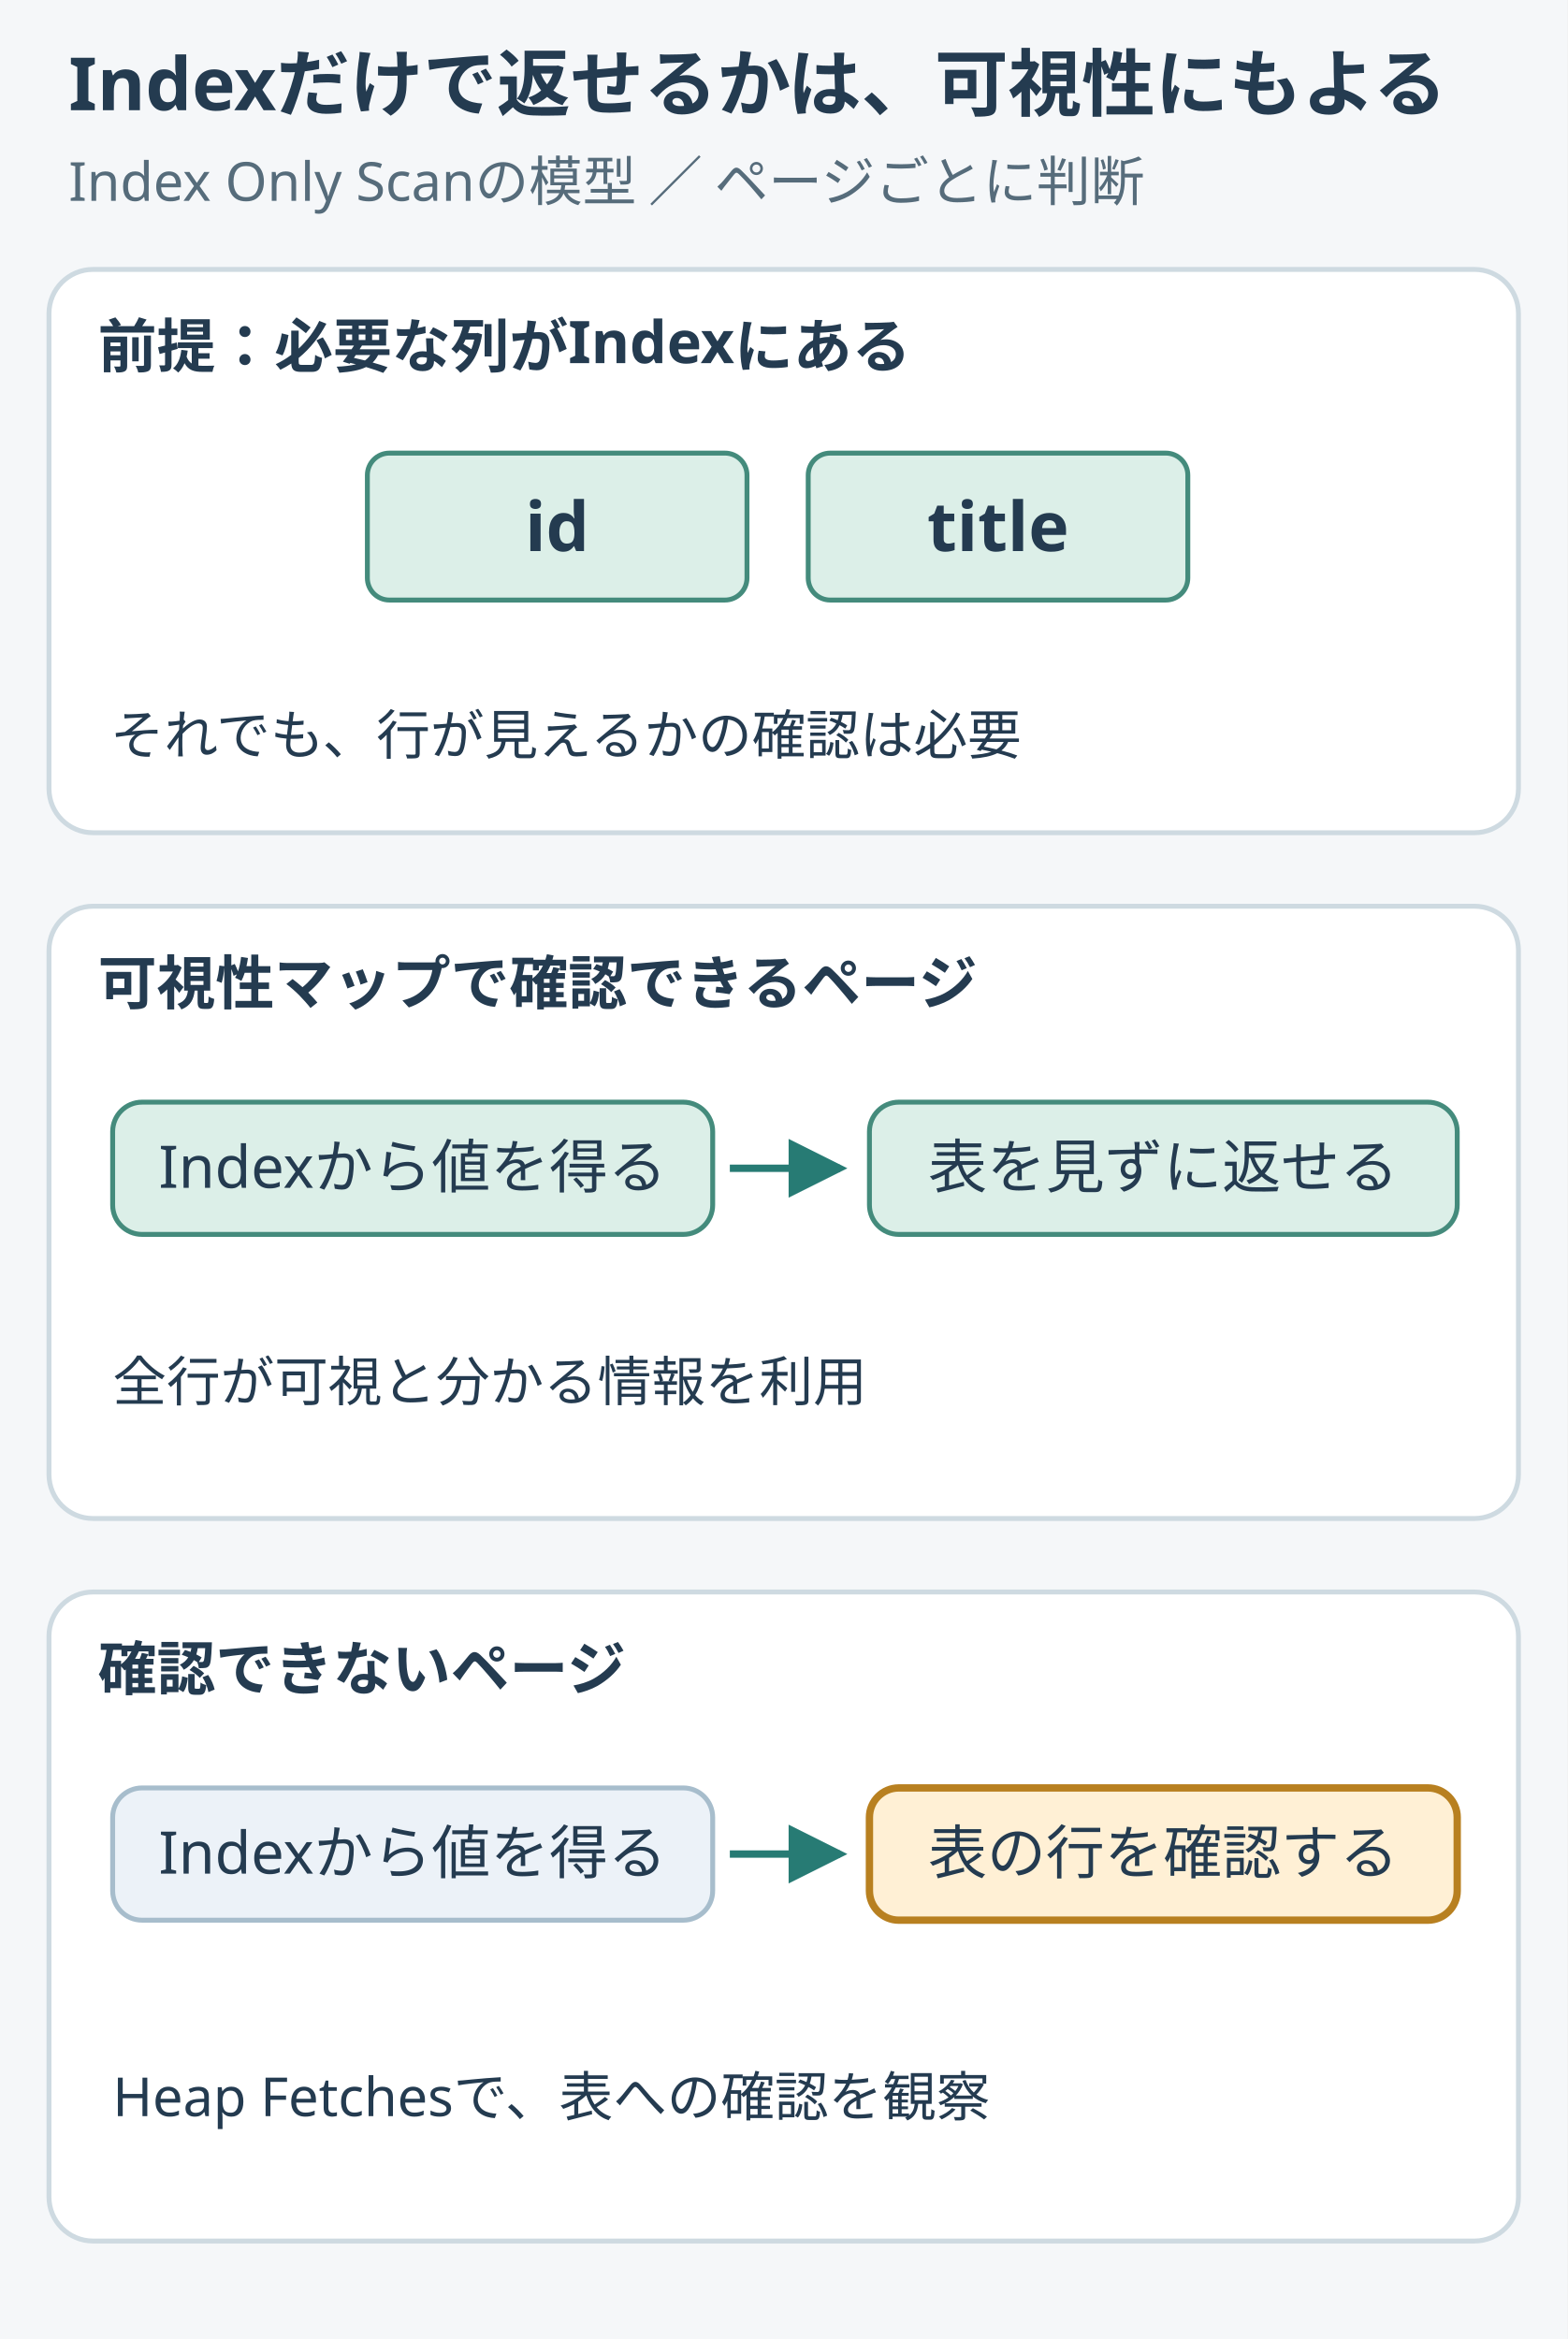
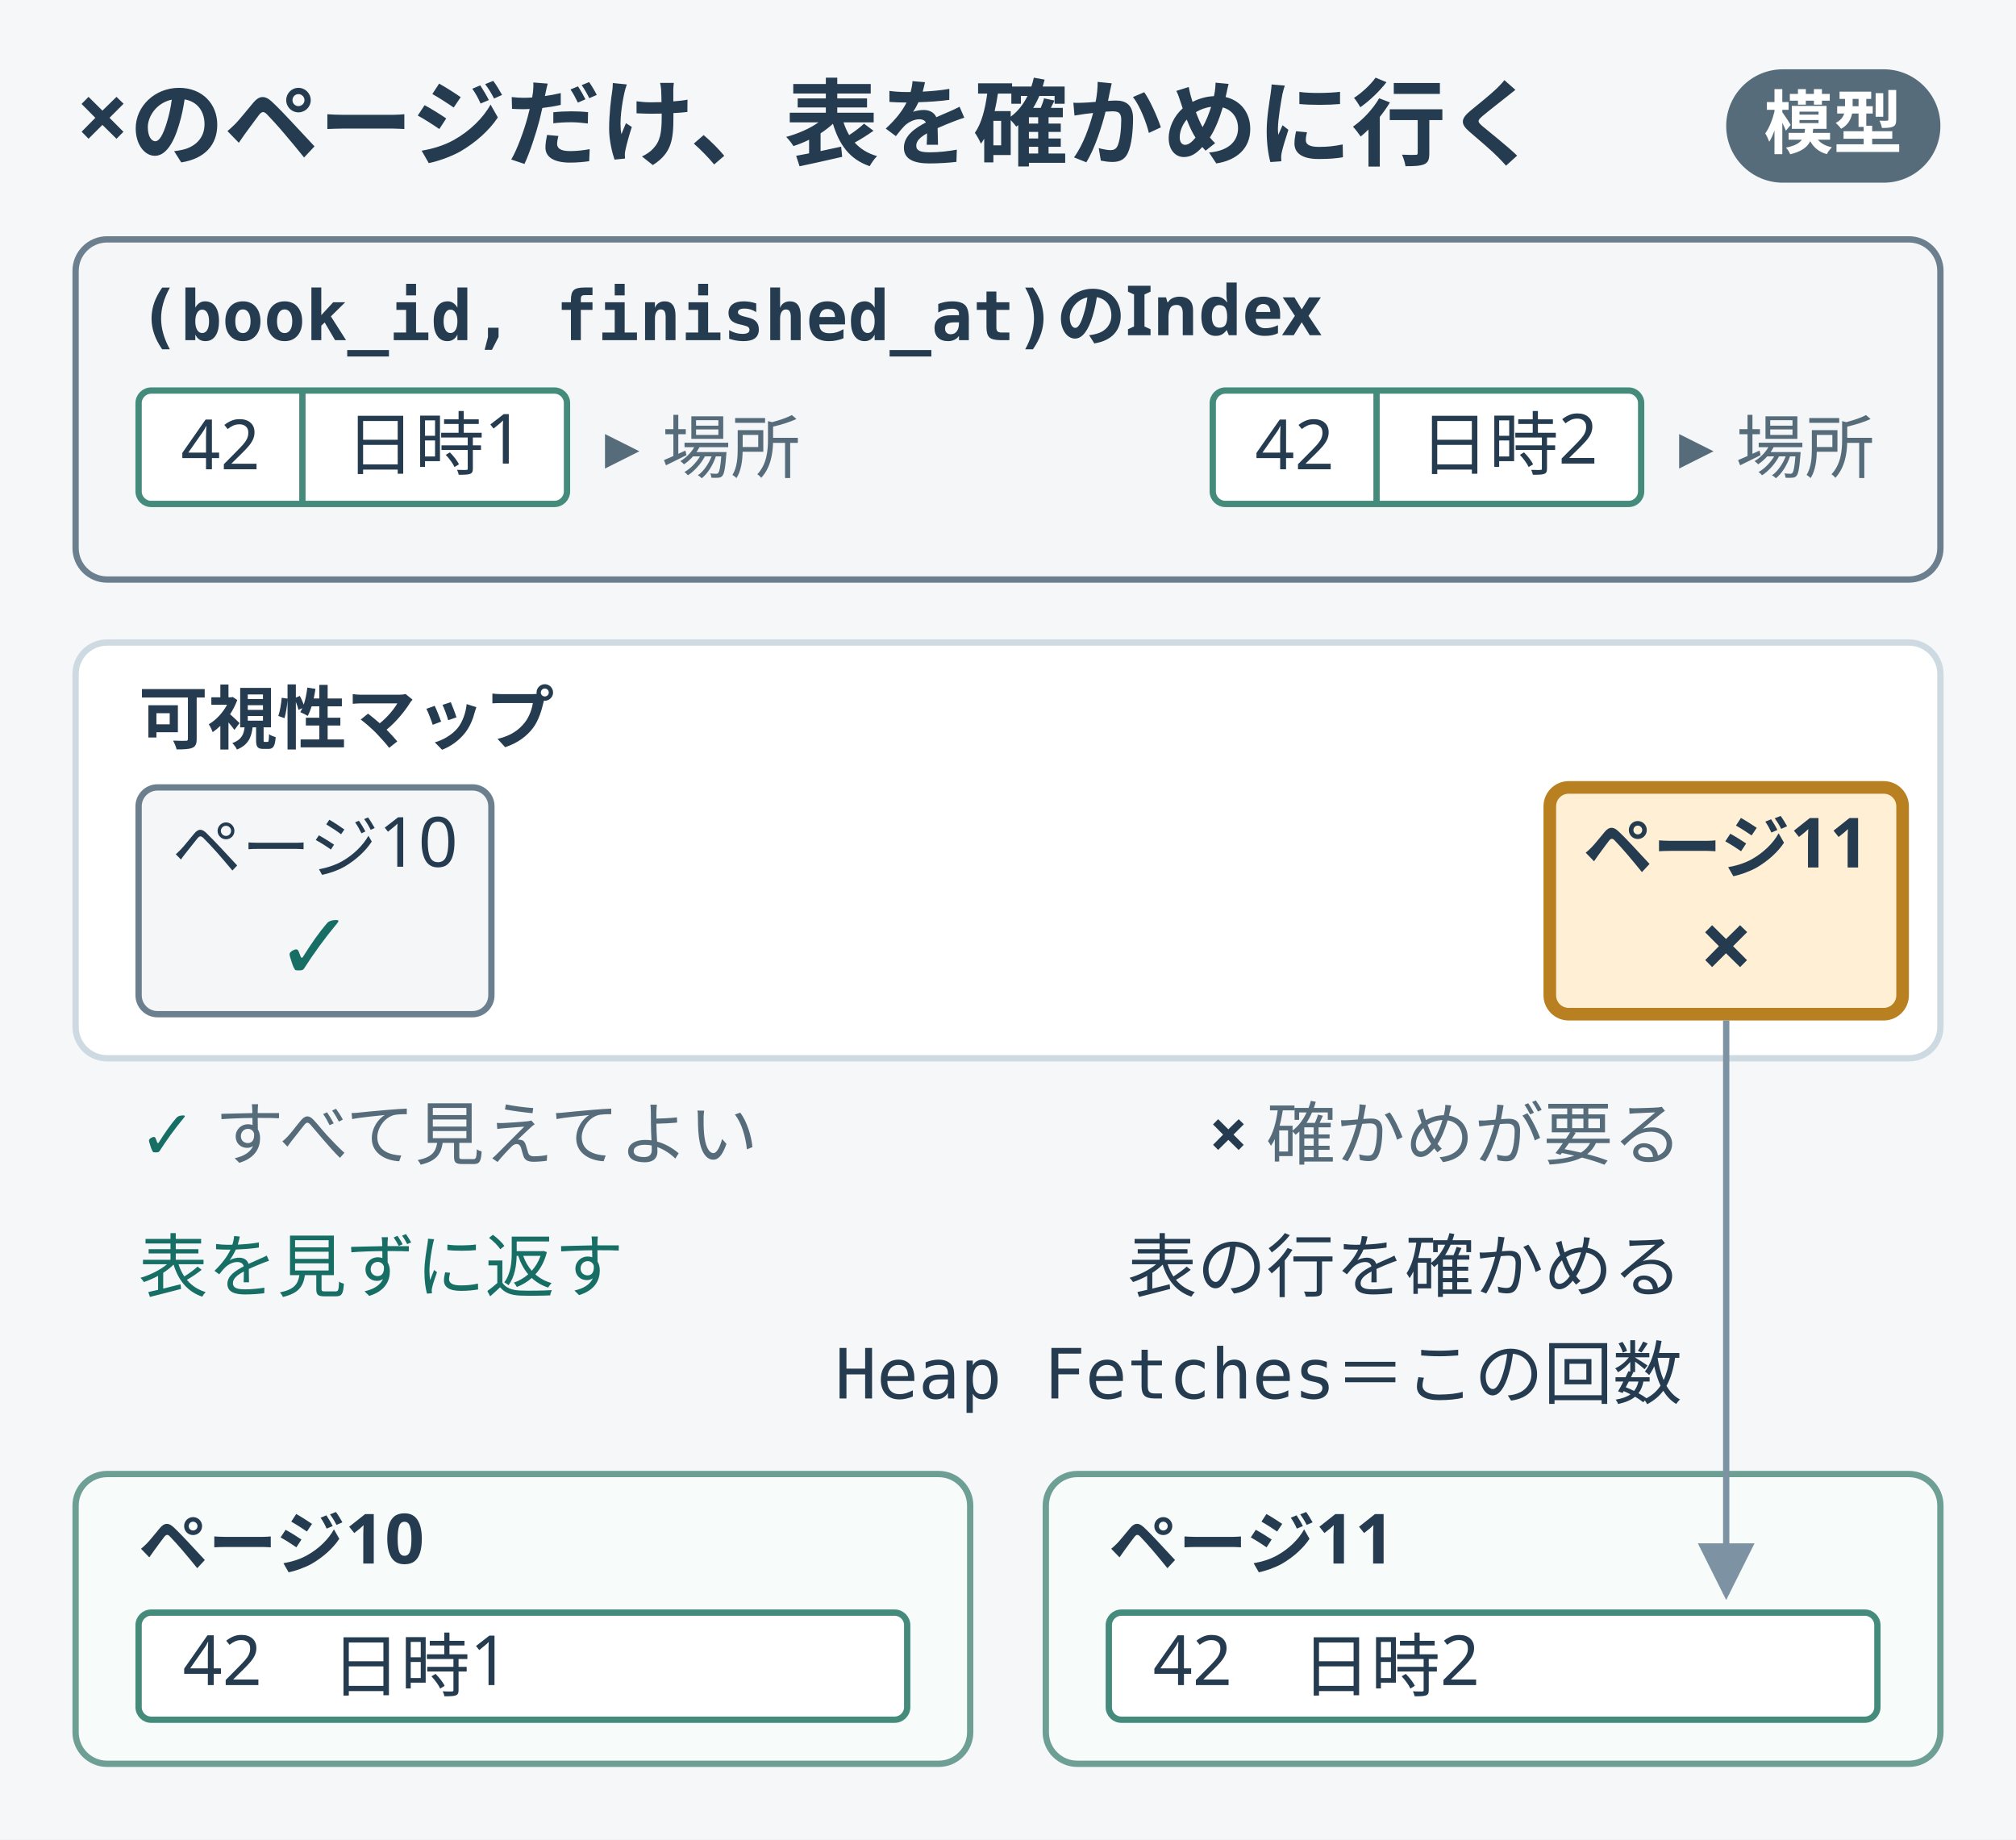
- <svg xmlns="http://www.w3.org/2000/svg" width="640" height="955" viewBox="0 0 640 955" role="img" aria-labelledby="title description">
+ <svg xmlns="http://www.w3.org/2000/svg" width="640" height="584" viewBox="0 0 640 584" role="img" aria-labelledby="title">
  <defs>
-     <marker id="a" markerWidth="8" markerHeight="8" refX="7" refY="4" orient="auto">
-       <path d="M0 0L8 4L0 8" fill="#277b74" />
+     <marker id="flow" markerWidth="10" markerHeight="10" refX="9" refY="5" orient="auto">
+       <path d="M0 0L10 5L0 10z" fill="#277b74" />
+     </marker>
+     <marker id="req" markerWidth="10" markerHeight="10" refX="9" refY="5" orient="auto">
+       <path d="M0 0L10 5L0 10" fill="none" stroke="#945e11" stroke-width="2" />
+     </marker>
+     <marker id="ref" markerWidth="9" markerHeight="9" refX="8" refY="4.5" orient="auto">
+       <path d="M0 0L9 4.5L0 9z" fill="#7d93a3" />
    </marker>
  </defs>
  <style>
- text{font-family:"Hiragino Sans","Noto Sans JP",sans-serif;font-size:24px;fill:#243b50} .title{font-size:30px;font-weight:700} .bold{font-weight:700} .small{font-size:22px} .muted{fill:#566c7b;font-size:22px} .value{font-size:28px;font-weight:700} .teal{fill:#176e65;font-weight:700} .orange{fill:#945e11;font-weight:700}
- .panel{fill:#fff;stroke:#cedae1;stroke-width:2} .box{fill:#ecf2f8;stroke:#a7bdcc;stroke-width:2} .memory{fill:#eaf6f1;stroke:#6d9f94;stroke-width:2} .card{fill:#dcefe8;stroke:#448b7c;stroke-width:2} .hot{fill:#fff0d5;stroke:#b88020;stroke-width:3} .paper{fill:#fff;stroke:#b2c5cc;stroke-width:1.5} .ghost{fill:#f5f7f9;stroke:#b5c2cc;stroke-width:2;stroke-dasharray:6 5} .edge{fill:none;stroke:#92a7b5;stroke-width:2.5} .arrow{fill:none;stroke:#277b74;stroke-width:3;marker-end:url(#a)}
- </style>
-   <rect width="640" height="955" fill="#f5f7f9" />
-   <text x="28" y="45" class="title" text-anchor="start">Indexだけで返せるかは、可視性にもよる</text>
-   <text x="28" y="82" class="muted" text-anchor="start">Index Only Scanの模型 ／ ページごとに判断</text>
-   <g id="diagram">
-     <rect x="20" y="110" width="600" height="230" rx="18" class="panel" />
-     <text x="40" y="150" class="bold" text-anchor="start">前提：必要な列がIndexにある</text>
-     <rect x="150" y="185" width="155" height="60" rx="9" class="card" />
-     <text x="227.5" y="225.0" class="value" text-anchor="middle">id</text>
-     <rect x="330" y="185" width="155" height="60" rx="9" class="card" />
-     <text x="407.5" y="225.0" class="value" text-anchor="middle">title</text>
-     <text x="45" y="308" class="small" text-anchor="start">それでも、行が見えるかの確認は必要</text>
-     <rect x="20" y="370" width="600" height="250" rx="18" class="panel" />
-     <text x="40" y="410" class="bold" text-anchor="start">可視性マップで確認できるページ</text>
-     <rect x="46" y="450" width="245" height="54" rx="12" class="card" />
-     <text x="168.5" y="485" class="" text-anchor="middle">Indexから値を得る</text>
-     <rect x="355" y="450" width="240" height="54" rx="12" class="card" />
-     <text x="475.0" y="485" class="" text-anchor="middle">表を見ずに返せる</text>
-     <path d="M298 477 L343 477" class="arrow" />
-     <text x="46" y="572" class="small" text-anchor="start">全行が可視と分かる情報を利用</text>
-     <rect x="20" y="650" width="600" height="265" rx="18" class="panel" />
-     <text x="40" y="690" class="bold" text-anchor="start">確認できないページ</text>
-     <rect x="46" y="730" width="245" height="54" rx="12" class="box" />
-     <text x="168.5" y="765" class="" text-anchor="middle">Indexから値を得る</text>
-     <rect x="355" y="730" width="240" height="54" rx="12" class="hot" />
-     <text x="475.0" y="765" class="" text-anchor="middle">表の行を確認する</text>
-     <path d="M298 757 L343 757" class="arrow" />
-     <text x="46" y="864" class="small" text-anchor="start">Heap Fetchesで、表への確認を観察</text>
+ text{font-family:"Hiragino Sans","Noto Sans JP",sans-serif;font-size:24px;fill:#243b50}
+ .h{font-size:30px;font-weight:700}.b{font-weight:700}.s{font-size:22px}.m{font-size:22px;fill:#566c7b}
+ .mono{font-family:ui-monospace,Menlo,monospace;font-size:22px}.tag{font-size:22px;font-weight:700;fill:#fff}
+ .teal{fill:#176e65}.brown{fill:#945e11}.real{fill:#176e65}.model{fill:#566c7b}
+ .panel{fill:#fff;stroke:#cedae1;stroke-width:2}.node{fill:#ecf2f8;stroke:#56738a;stroke-width:2}
+ .row{fill:#fff;stroke:#448b7c;stroke-width:2}.match{fill:#fff;stroke:#176e65;stroke-width:4}
+ .page{fill:#f7fbf9;stroke:#6d9f94;stroke-width:2}.ipage{fill:#f4f6f8;stroke:#6b7f8e;stroke-width:2}
+ .band{fill:#d5dde3;stroke:#92a7b5;stroke-width:2}.skip{fill:none;stroke:#b5c2cc;stroke-width:2;stroke-dasharray:6 5}
+ .hot{fill:#fff0d5;stroke:#b88020;stroke-width:4}.ghost{fill:#f5f7f9;stroke:#b5c2cc;stroke-width:2;stroke-dasharray:6 5}
+ .flow{fill:none;stroke:#277b74;stroke-width:3;marker-end:url(#flow)}.req{fill:none;stroke:#945e11;stroke-width:3;stroke-dasharray:8 6;marker-end:url(#req)}
+ .ref{fill:none;stroke:#7d93a3;stroke-width:2;marker-end:url(#ref)}.step{fill:#fff;stroke:#243b50;stroke-width:2.5}
+ .spine{fill:#e9f3f4;stroke:#243b50;stroke-width:1.5}
+   </style>
+   <rect width="640" height="584" fill="#f5f7f9" />
+   <text x="24" y="48" class="h">×のページだけ、表を確かめに行く</text>
+   <rect x="548" y="22" width="68" height="36" rx="18" class="model" />
+   <text x="582" y="47" text-anchor="middle" class="tag">模型</text>
+   <g id="index">
+     <rect x="24" y="76" width="592" height="108" rx="10" class="ipage" />
+     <text x="44" y="108" class="s b">
+       <tspan class="mono">(book_id, finished_at)</tspan>のIndex</text>
+     <rect x="44" y="124" width="136" height="36" rx="4" class="row" />
+     <path d="M96 124 V160" stroke="#448b7c" stroke-width="2" />
+     <text x="70" y="149" text-anchor="middle" class="s">42</text>
+     <text x="138" y="149" text-anchor="middle" class="s">日時1</text>
+     <text x="192" y="149" class="s m">▸ 場所</text>
+     <rect x="385" y="124" width="136" height="36" rx="4" class="row" />
+     <path d="M437 124 V160" stroke="#448b7c" stroke-width="2" />
+     <text x="411" y="149" text-anchor="middle" class="s">42</text>
+     <text x="479" y="149" text-anchor="middle" class="s">日時2</text>
+     <text x="533" y="149" class="s m">▸ 場所</text>
+   </g>
+   <g id="visibility-map">
+     <rect x="24" y="204" width="592" height="132" rx="10" class="panel" />
+     <text x="44" y="236" class="s b">可視性マップ</text>
+     <rect x="44" y="250" width="112" height="72" rx="6" class="ipage" />
+     <text x="100" y="277" text-anchor="middle" class="s">ページ10</text>
+     <text x="100" y="311" text-anchor="middle" class="h teal">✓</text>
+     <rect x="492" y="250" width="112" height="72" rx="6" class="hot" />
+     <text x="548" y="277" text-anchor="middle" class="s b">ページ11</text>
+     <text x="548" y="311" text-anchor="middle" class="h">×</text>
+     <text x="44" y="368" class="s">
+       <tspan class="b teal">✓</tspan>
+       <tspan class="m">すべて見えてよい</tspan>
+     </text>
+     <text x="534" y="368" text-anchor="end" class="s">
+       <tspan class="b">×</tspan>
+       <tspan class="m">確かめが要る</tspan>
+     </text>
+   </g>
+   <text x="44" y="410" class="s teal">表を見ずに返す</text>
+   <g id="table">
+     <rect x="24" y="468" width="284" height="92" rx="10" class="page" />
+     <text x="44" y="498" class="s b">ページ10</text>
+     <rect x="44" y="512" width="244" height="34" rx="4" class="row" />
+     <text x="58" y="535" class="s">42　日時1</text>
+     <rect x="332" y="468" width="284" height="92" rx="10" class="page" />
+     <text x="352" y="498" class="s b">ページ11</text>
+     <rect x="352" y="512" width="244" height="34" rx="4" class="row" />
+     <text x="366" y="535" class="s">42　日時2</text>
+   </g>
+   <g id="heap-fetch">
+     <path d="M548 324 V506" class="ref" />
+     <text x="534" y="410" text-anchor="end" class="s">表の行を確かめる</text>
+     <text x="534" y="444" text-anchor="end" class="s">
+       <tspan class="mono">Heap Fetches</tspan>＝この回数</text>
  </g>
</svg>
